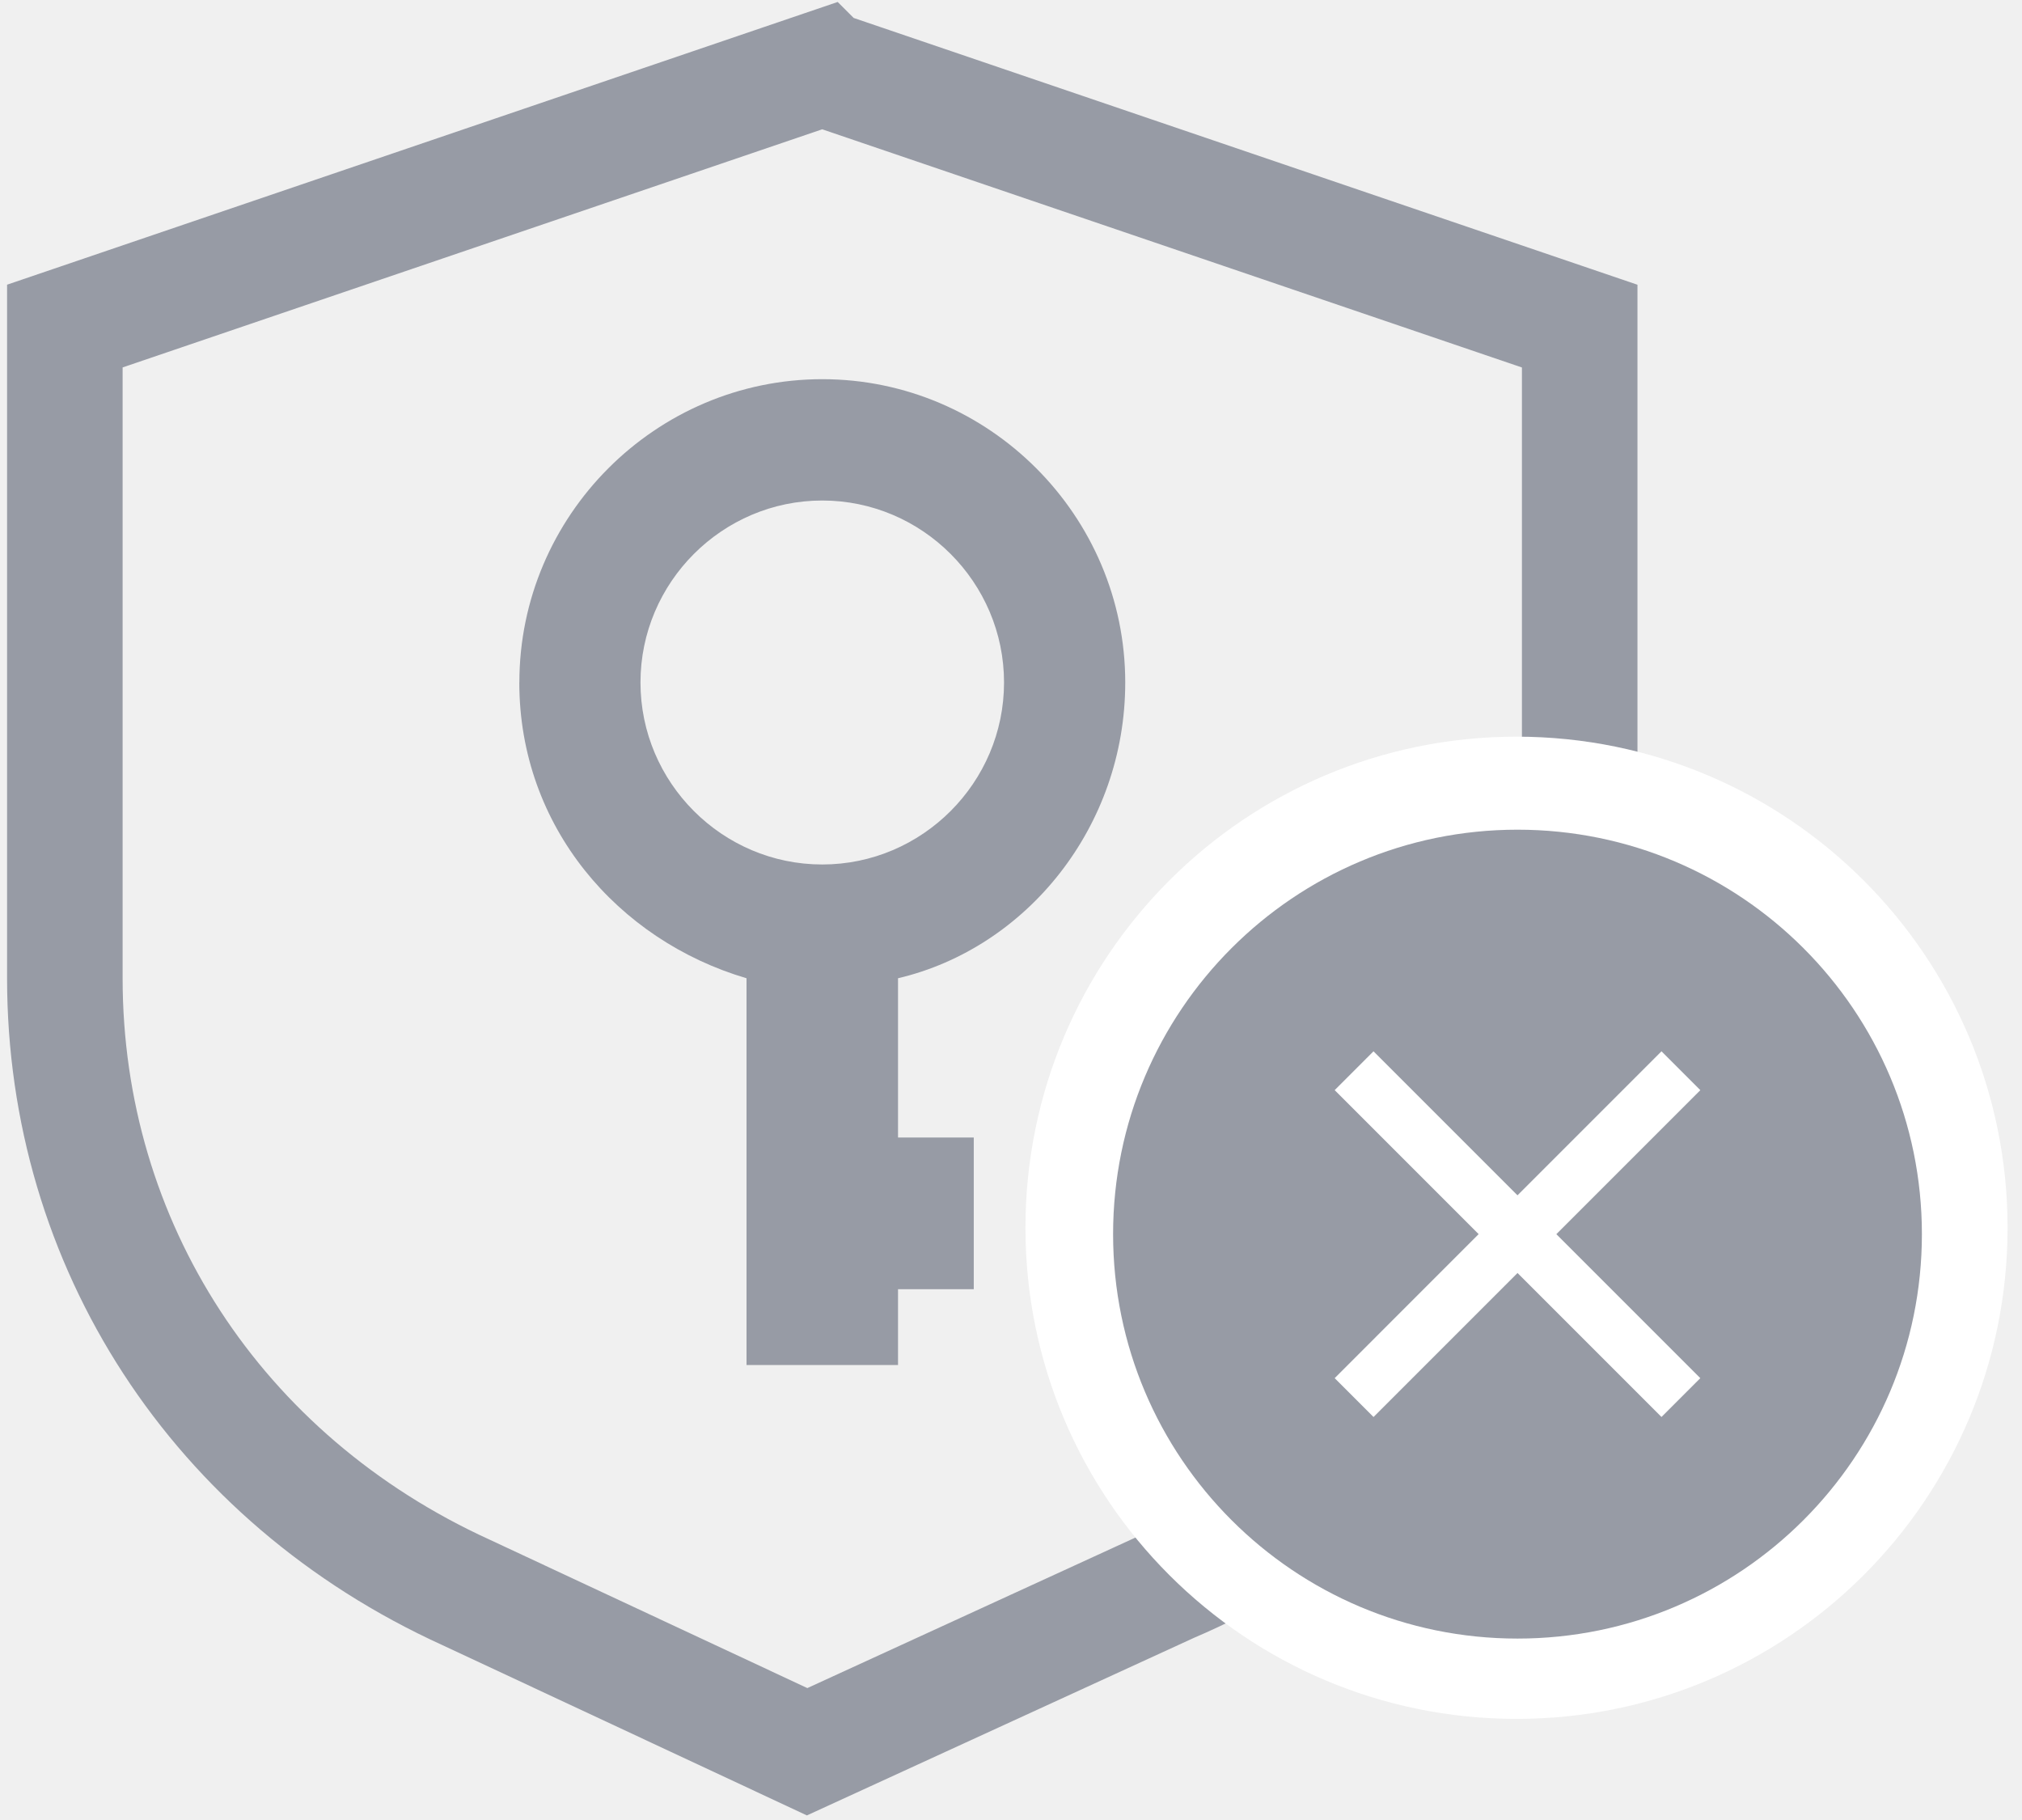
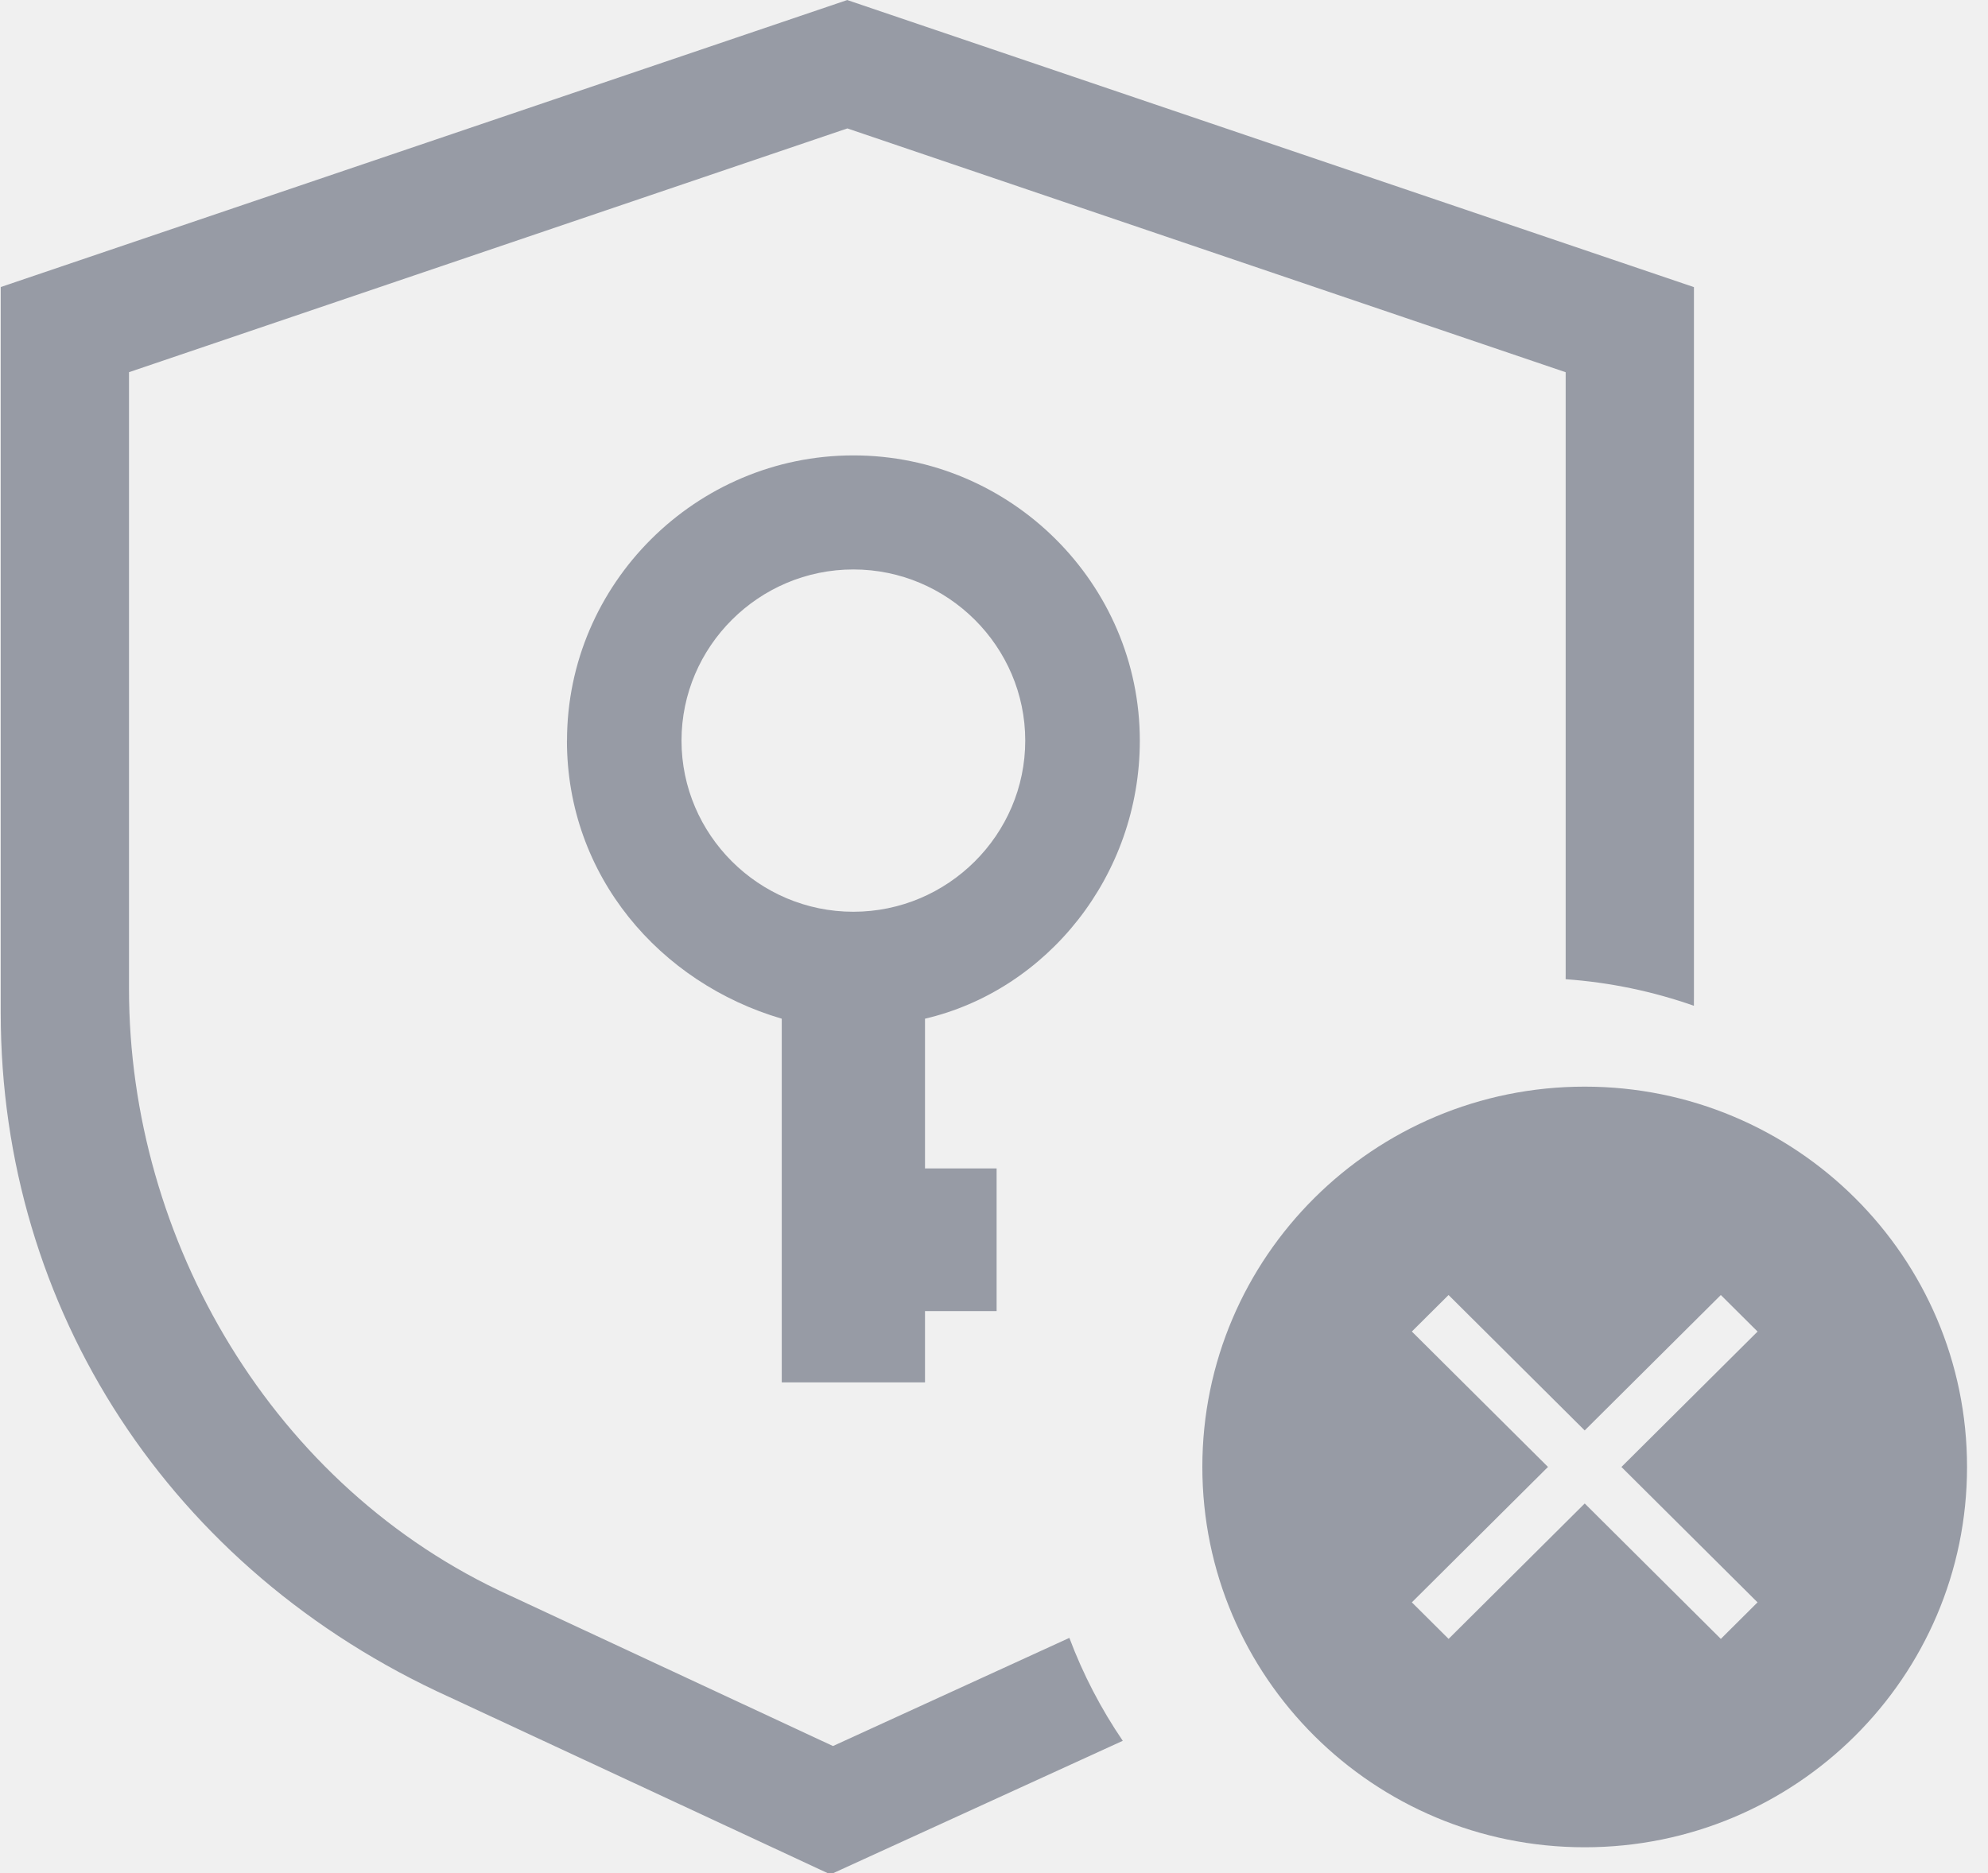
- <svg xmlns="http://www.w3.org/2000/svg" width="70px" height="63px" viewBox="0 0 70 63" version="1.1">
+ <svg xmlns="http://www.w3.org/2000/svg" width="52px" height="49px" viewBox="0 0 52 49" version="1.1">
  <g id="有浮云合作开发" stroke="none" stroke-width="1" fill="none" fill-rule="evenodd">
-     <g id="无业务权限页面" transform="translate(-759, -178)">
-       <g id="无权限图标" transform="translate(756, 178)">
-         <g id="权限">
-           <rect id="矩形" fill="#63656E" fill-rule="nonzero" opacity="0" x="0" y="0" width="62.931" height="63" />
-           <g id="分组-2" transform="translate(5.244908, 2.3625)">
-             <path d="M52.443,25.451 C51.901,25.389 51.349,25.358 50.79,25.358 C42.781,25.358 36.29,31.849 36.29,39.858 C36.29,44.28 38.269,48.24 41.391,50.899 C40.408,51.503 39.371,52.039 38.284,52.501 L25.697,58.275 L13.898,52.763 C5.245,48.825 1.13686838e-13,40.688 1.13686838e-13,31.5 L1.13686838e-13,8.924 L26.221,-7.81597009e-14 L26.223,0.002 L52.443,8.926 L52.443,25.451 Z" id="形状" stroke="#979BA5" stroke-width="4" fill-rule="nonzero" />
-             <path d="M15.733,21.262 C15.733,26.249 19.141,30.187 23.599,31.5 L23.599,44.888 L28.844,44.888 L28.844,42.263 L31.466,42.263 L31.466,37.013 L28.844,37.013 L28.844,31.5 C33.302,30.451 36.71,26.249 36.71,21.262 C36.71,15.488 31.991,10.763 26.223,10.763 C20.455,10.763 15.735,15.488 15.735,21.262 L15.733,21.262 Z M32.514,21.262 C32.514,24.728 29.682,27.562 26.221,27.562 C22.759,27.562 19.928,24.728 19.928,21.262 C19.928,17.797 22.759,14.963 26.221,14.963 C29.682,14.963 32.514,17.797 32.514,21.262 Z" id="形状" fill="#979BA5" fill-rule="nonzero" />
-             <g id="Icon/常用图标/叉号" transform="translate(34, 24)">
-               <g id="分组-3" transform="translate(0.289574, 0.3575)">
-                 <circle id="椭圆形" stroke="#FFFFFF" stroke-width="3" fill="#FFFFFF" cx="15.966" cy="15.78" r="15.5" />
-                 <path d="M16,30 C8.268,30 2,23.732 2,16 C2,8.268 8.268,2 16,2 C23.732,2 30,8.268 30,16 C30,23.732 23.732,30 16,30 Z M20.985,9.671 L16,14.656 L11.015,9.671 L9.671,11.015 L14.655,16 L9.671,20.985 L11.016,22.33 L16.001,17.345 L20.985,22.329 L22.329,20.985 L17.345,16.001 L22.33,11.016 L20.985,9.671 Z" id="合并形状" fill="#979BA5" />
+     <g id="无业务权限页面" transform="translate(-759, -190)" fill="#979BA5">
+       <g id="无权限图标" transform="translate(758.5, 190)">
+         <g id="权限" transform="translate(0.519231, 0)">
+           <g id="分组-2">
+             <path d="M44.288,26.315 C43.226,25.942 42.102,25.703 40.933,25.62 C40.934,25.58 40.934,25.54 40.934,25.499 L40.934,9.739 L22.145,3.36 L3.355,9.738 L3.355,25.874 C3.355,32.441 7.114,38.929 13.314,41.743 L21.769,45.683 L27.952,42.853 C28.311,43.81 28.782,44.713 29.349,45.546 L21.702,49.042 L11.737,44.403 C4.429,41.089 -9.9475983e-14,34.242 -9.9475983e-14,26.509 L-9.9475983e-14,7.51 L22.144,3.19744231e-14 L22.145,0.002 L44.289,7.512 L44.289,26.069 C44.289,26.151 44.289,26.233 44.288,26.315 Z" id="合并形状" fill-rule="nonzero" />
+             <path d="M14.81,19.377 C14.81,22.921 17.245,25.72 20.429,26.653 L20.429,36.169 L24.176,36.169 L24.176,34.303 L26.049,34.303 L26.049,30.571 L24.176,30.571 L24.176,26.653 C27.361,25.908 29.795,22.921 29.795,19.377 C29.795,15.273 26.424,11.915 22.304,11.915 C18.183,11.915 14.812,15.273 14.812,19.377 L14.81,19.377 Z M26.798,19.377 C26.798,21.84 24.775,23.855 22.302,23.855 C19.829,23.855 17.807,21.84 17.807,19.377 C17.807,16.914 19.829,14.899 22.302,14.899 C24.775,14.899 26.798,16.914 26.798,19.377 Z" id="形状" fill-rule="nonzero" />
+             <g id="Icon/常用图标/叉号" transform="translate(30.71658, 27.71949)">
+               <g id="分组-3" transform="translate(0.206854, 0.254095)">
+                 <path d="M10.508,20.358 C4.985,20.358 0.507,15.903 0.507,10.407 C0.507,4.912 4.985,0.457 10.508,0.457 C16.031,0.457 20.509,4.912 20.509,10.407 C20.509,15.903 16.031,20.358 10.508,20.358 Z M14.069,5.909 L10.508,9.452 L6.947,5.909 L5.987,6.864 L9.548,10.407 L5.987,13.95 L6.948,14.906 L10.509,11.363 L14.069,14.906 L15.029,13.95 L11.469,10.408 L15.03,6.865 L14.069,5.909 Z" id="合并形状" />
              </g>
            </g>
          </g>
        </g>
      </g>
    </g>
  </g>
</svg>
